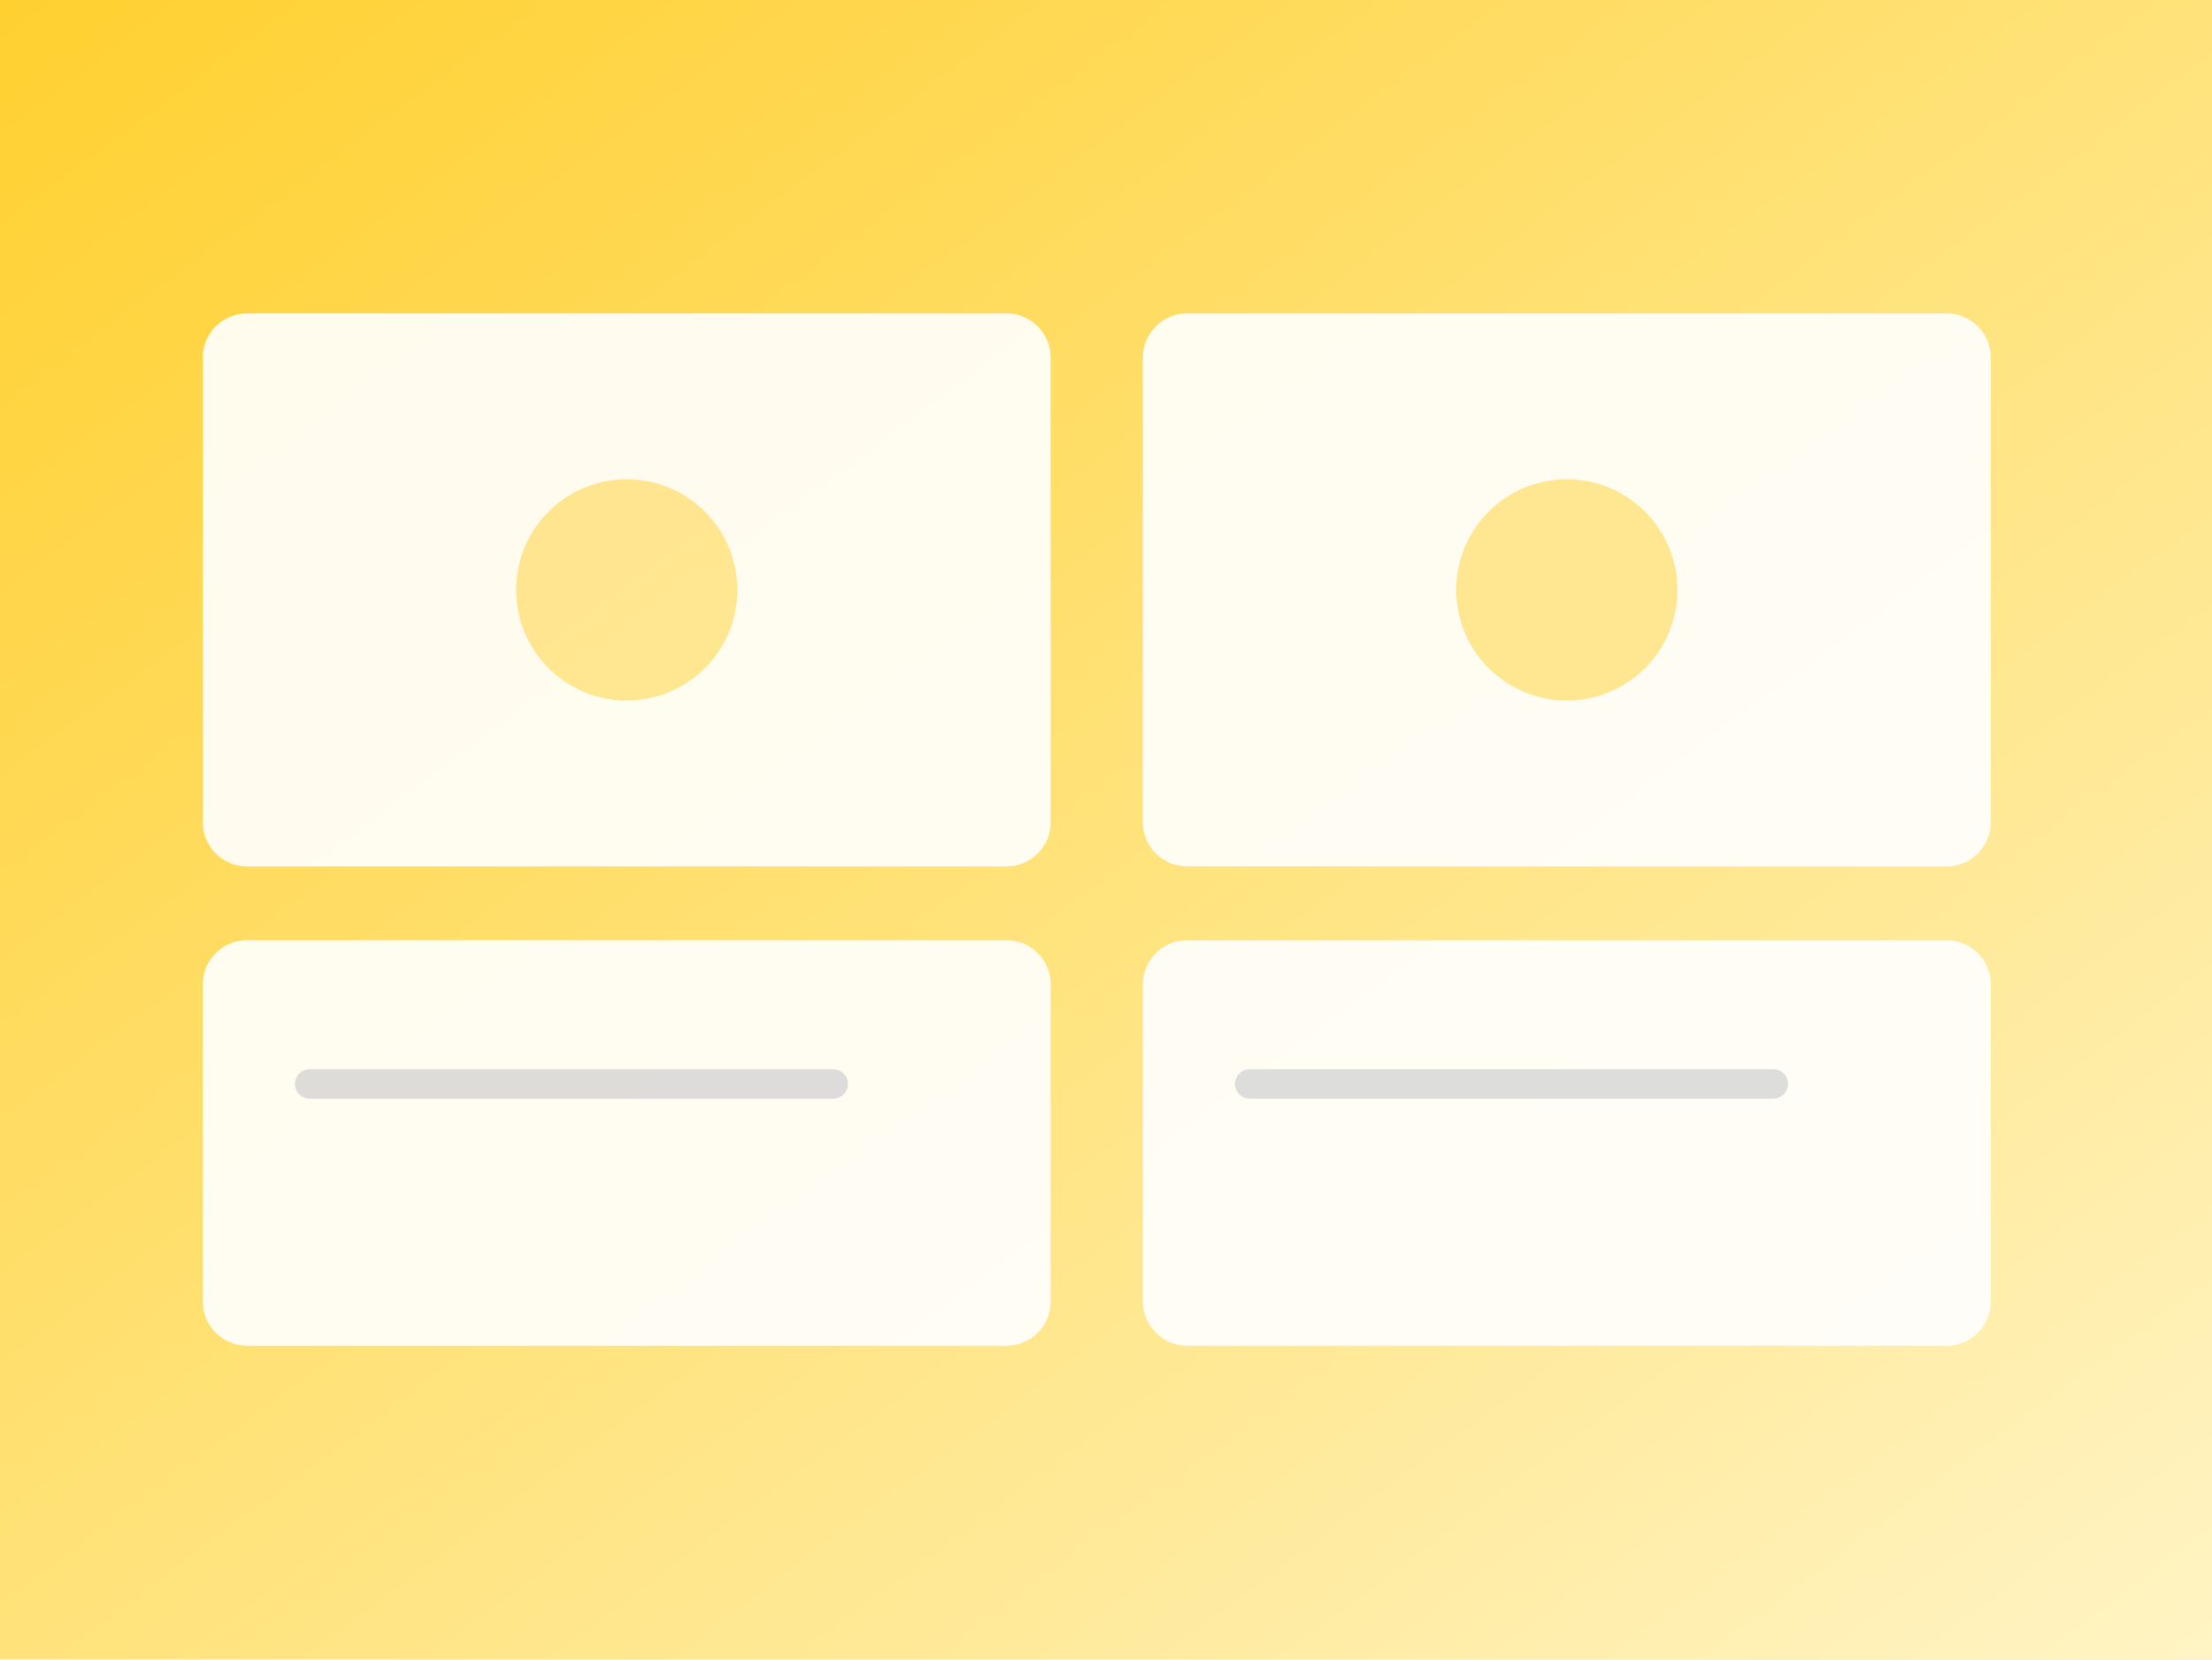
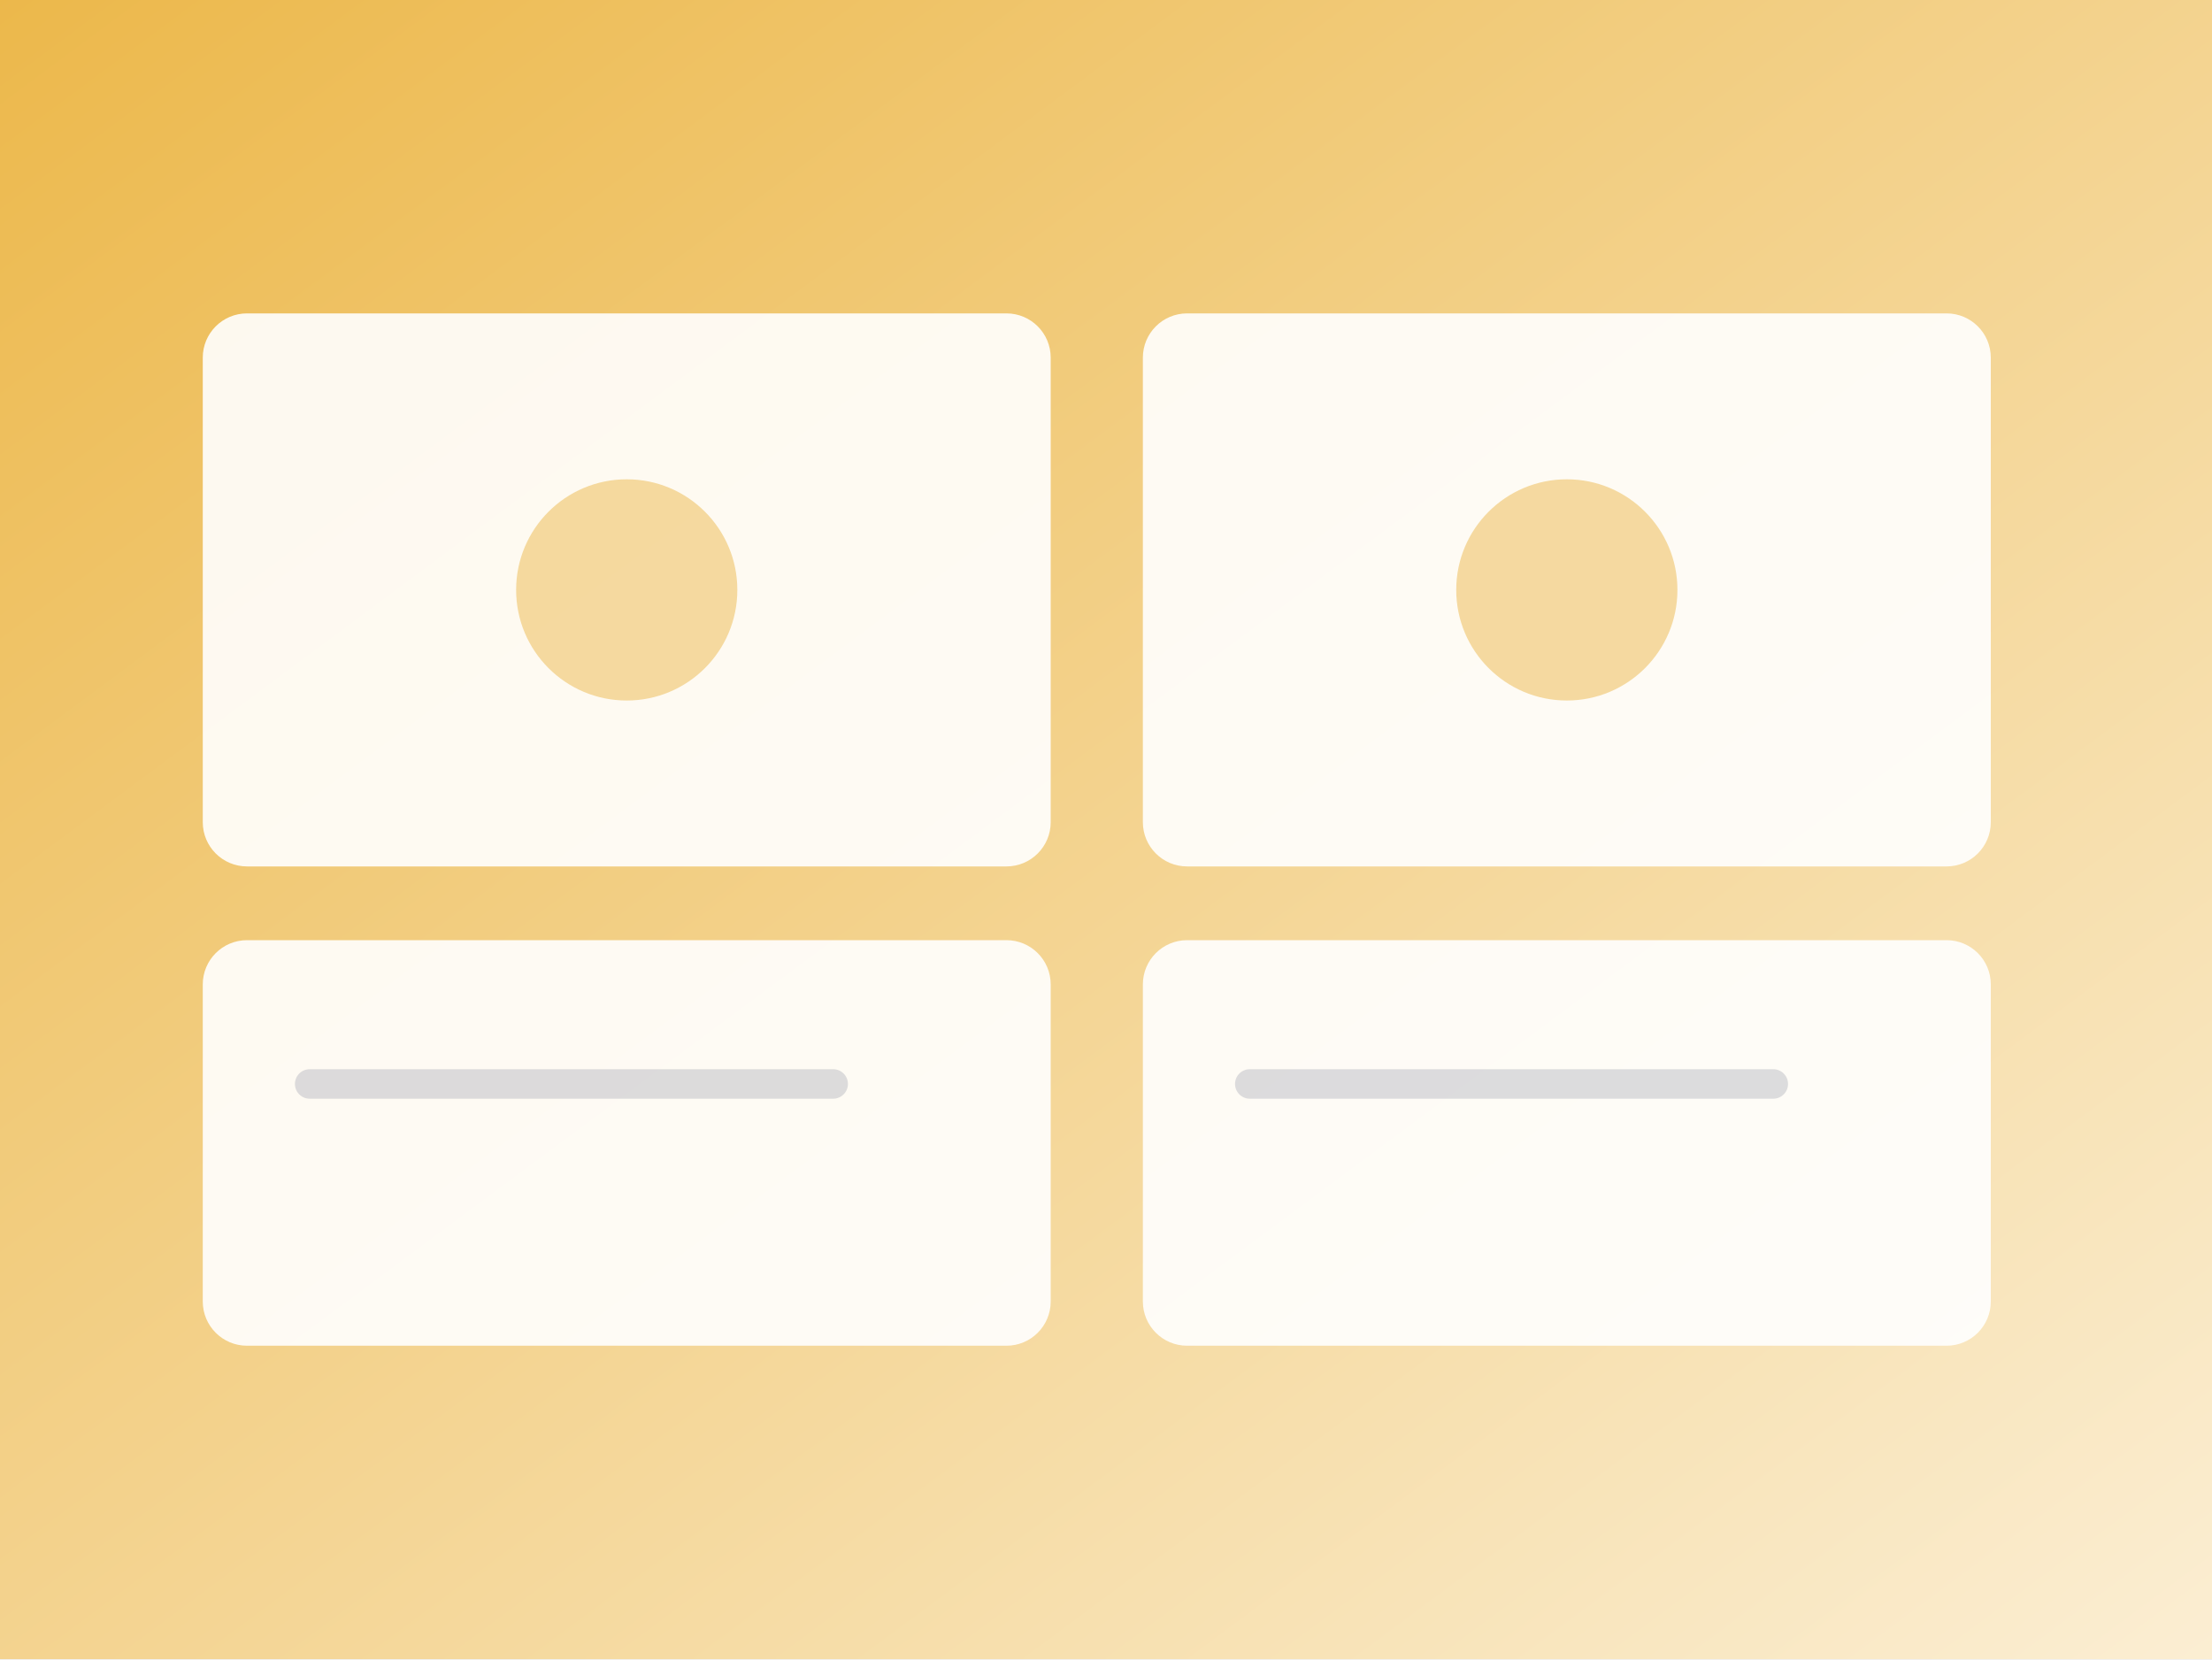
<svg xmlns="http://www.w3.org/2000/svg" viewBox="0 0 1200 900" width="1200" height="900" role="img">
  <defs>
    <linearGradient id="g" x1="0" y1="0" x2="1" y2="1">
-       <stop offset="0" stop-color="#ffd02f" />
-       <stop offset="1" stop-color="#fff4c4" />
+       <stop offset="0" stop-color="#ecb84b" />
+       <stop offset="1" stop-color="#fbeed3" />
    </linearGradient>
  </defs>
  <rect width="1200" height="900" fill="url(#g)" />
  <rect x="110" y="170" width="460" height="300" rx="24" fill="#ffffff" opacity="0.9" />
  <rect x="620" y="170" width="460" height="300" rx="24" fill="#ffffff" opacity="0.9" />
  <rect x="110" y="510" width="460" height="220" rx="24" fill="#ffffff" opacity="0.9" />
  <rect x="620" y="510" width="460" height="220" rx="24" fill="#ffffff" opacity="0.9" />
-   <circle cx="340" cy="320" r="60" fill="#ffd02f" opacity="0.5" />
-   <circle cx="850" cy="320" r="60" fill="#ffd02f" opacity="0.5" />
+   <circle cx="340" cy="320" r="60" fill="#ecb84b" opacity="0.5" />
+   <circle cx="850" cy="320" r="60" fill="#ecb84b" opacity="0.5" />
  <rect x="160" y="580" width="300" height="16" rx="8" fill="#8e91a0" opacity="0.3" />
  <rect x="670" y="580" width="300" height="16" rx="8" fill="#8e91a0" opacity="0.3" />
</svg>
